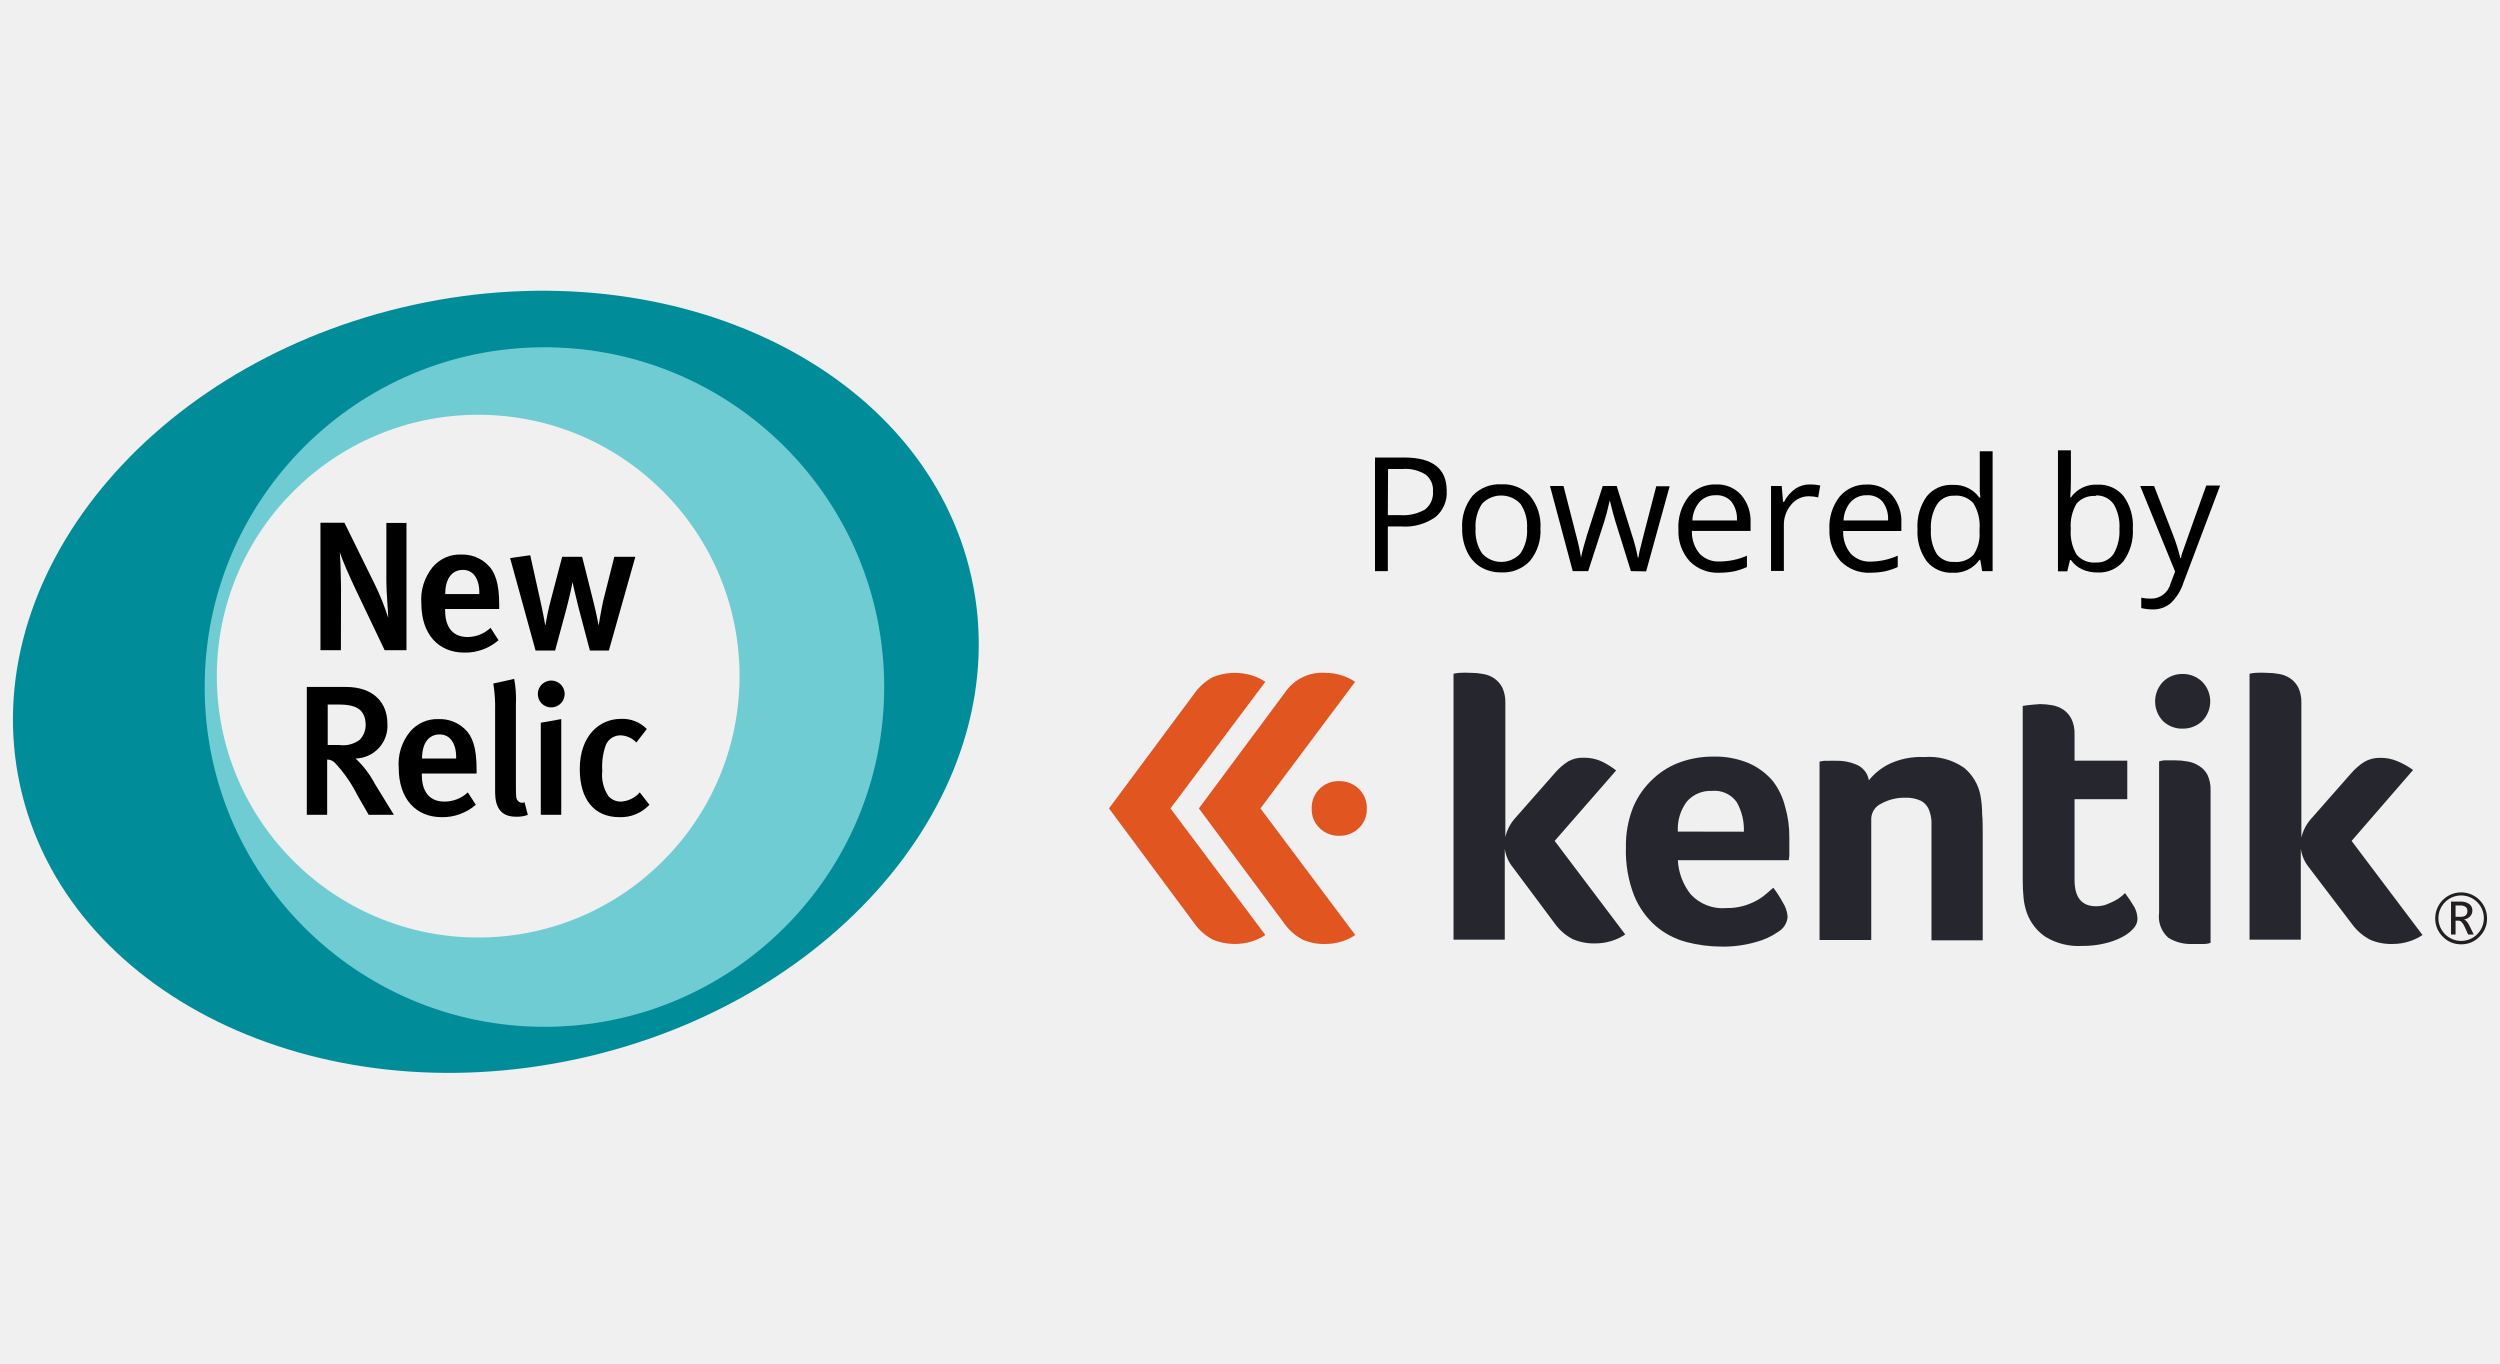
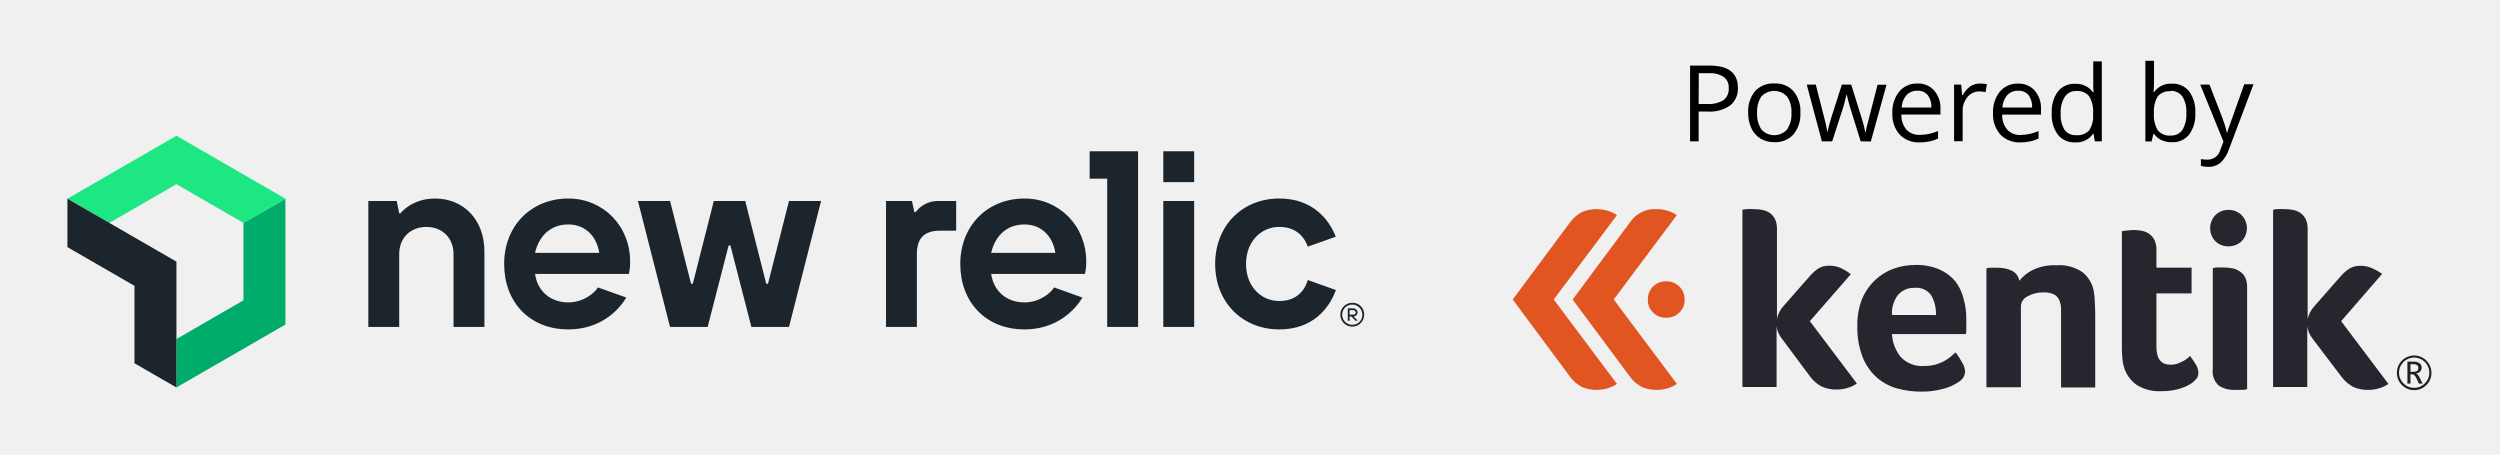
- <svg xmlns="http://www.w3.org/2000/svg" viewBox="0 0 220 120">
+ <svg xmlns="http://www.w3.org/2000/svg" viewBox="0 0 330 60">
  <defs>
-     <style>.cls-1{fill:#26262e;}.cls-2{fill:#e05520;}.cls-3{fill:#231f20;}.cls-4{fill:#008c99;}.cls-5{fill:#70ccd3;}</style>
+     <clipPath id="a">
+       <path fill="#fff" d="M0 0h82.431v16H0z" />
+     </clipPath>
+     <clipPath id="clip-1">
+       <path fill="#fff" d="M0 0h82.431v16H0z" />
+     </clipPath>
+     <linearGradient gradientUnits="userSpaceOnUse" x1="121.91" y1="59.2" x2="121.91" y2="78.526" id="gradient-0">
+       <stop offset="0" style="stop-color: rgba(211, 206, 137, 1)" />
+       <stop offset="1" style="stop-color: rgba(179, 172, 67, 1)" />
+     </linearGradient>
  </defs>
-   <g id="text">
-     <path d="M127.31,43.18a2.79,2.79,0,0,1-1,2.33,4.66,4.66,0,0,1-3,.82h-1.18v3.93H121v-10h2.59Q127.31,40.27,127.31,43.18Zm-5.18,2.15h1.05a3.81,3.81,0,0,0,2.23-.5,1.83,1.83,0,0,0,.69-1.6,1.69,1.69,0,0,0-.65-1.47,3.32,3.32,0,0,0-2-.49h-1.3Z" />
-     <path d="M135.56,46.51a4.12,4.12,0,0,1-.93,2.86,3.22,3.22,0,0,1-2.55,1,3.4,3.4,0,0,1-1.78-.47,3.12,3.12,0,0,1-1.2-1.36,4.57,4.57,0,0,1-.43-2.06,4.16,4.16,0,0,1,.92-2.86,3.24,3.24,0,0,1,2.54-1,3.17,3.17,0,0,1,2.5,1A4.11,4.11,0,0,1,135.56,46.51Zm-5.71,0a3.58,3.58,0,0,0,.57,2.19,2.28,2.28,0,0,0,3.38,0,3.51,3.51,0,0,0,.58-2.19,3.44,3.44,0,0,0-.58-2.17,2.32,2.32,0,0,0-3.39,0A3.57,3.57,0,0,0,129.85,46.51Z" />
-     <path d="M143.52,50.26l-1.37-4.39c-.09-.27-.25-.88-.49-1.84h0c-.18.8-.34,1.42-.48,1.85l-1.42,4.38H138.4l-2-7.49h1.19l1.1,4.3a19.46,19.46,0,0,1,.44,2h0c.05-.26.13-.6.24-1s.21-.74.29-1l1.38-4.3h1.23l1.34,4.3a14.76,14.76,0,0,1,.52,2h.05a7.48,7.48,0,0,1,.15-.76c.08-.35.55-2.18,1.42-5.52h1.18l-2.07,7.49Z" />
-     <path d="M151.32,50.4a3.45,3.45,0,0,1-2.62-1,3.93,3.93,0,0,1-1-2.81,4.31,4.31,0,0,1,.89-2.88A3,3,0,0,1,151,42.63a2.81,2.81,0,0,1,2.23.93,3.53,3.53,0,0,1,.82,2.44v.72h-5.16a2.94,2.94,0,0,0,.67,2,2.28,2.28,0,0,0,1.78.69,6,6,0,0,0,2.39-.51v1a5.86,5.86,0,0,1-1.14.38A6.74,6.74,0,0,1,151.32,50.4ZM151,43.58a1.87,1.87,0,0,0-1.44.59,2.68,2.68,0,0,0-.63,1.63h3.92a2.5,2.5,0,0,0-.48-1.65A1.7,1.7,0,0,0,151,43.58Z" />
-     <path d="M159.29,42.63a4,4,0,0,1,.89.09L160,43.77a3.65,3.65,0,0,0-.82-.1,2,2,0,0,0-1.55.73,2.72,2.72,0,0,0-.65,1.84v4h-1.13V42.77h.94l.12,1.39H157A3.27,3.27,0,0,1,158,43,2.27,2.27,0,0,1,159.29,42.63Z" />
-     <path d="M164.61,50.4a3.45,3.45,0,0,1-2.62-1,3.93,3.93,0,0,1-1-2.81,4.31,4.31,0,0,1,.89-2.88,3,3,0,0,1,2.39-1.07,2.81,2.81,0,0,1,2.23.93,3.53,3.53,0,0,1,.82,2.44v.72H162.2a2.94,2.94,0,0,0,.67,2,2.28,2.28,0,0,0,1.78.69A6,6,0,0,0,167,48.9v1a5.86,5.86,0,0,1-1.14.38A6.74,6.74,0,0,1,164.61,50.4Zm-.31-6.82a1.87,1.87,0,0,0-1.44.59,2.68,2.68,0,0,0-.63,1.63h3.92a2.5,2.5,0,0,0-.48-1.65A1.7,1.7,0,0,0,164.3,43.58Z" />
-     <path d="M174.26,49.26h-.06a2.68,2.68,0,0,1-2.36,1.14,2.77,2.77,0,0,1-2.28-1,4.38,4.38,0,0,1-.82-2.85,4.47,4.47,0,0,1,.82-2.88,2.75,2.75,0,0,1,2.28-1,2.72,2.72,0,0,1,2.34,1.11h.09l-.05-.54,0-.53v-3h1.13V50.26h-.92Zm-2.27.19a2.07,2.07,0,0,0,1.68-.63,3.22,3.22,0,0,0,.53-2v-.24a3.8,3.8,0,0,0-.53-2.28,2,2,0,0,0-1.7-.68,1.72,1.72,0,0,0-1.52.78,3.81,3.81,0,0,0-.53,2.19,3.72,3.72,0,0,0,.52,2.17A1.81,1.81,0,0,0,172,49.45Z" />
-     <path d="M184.58,42.65a2.78,2.78,0,0,1,2.29,1,4.43,4.43,0,0,1,.82,2.86,4.46,4.46,0,0,1-.82,2.87,2.78,2.78,0,0,1-2.29,1,3.27,3.27,0,0,1-1.34-.27,2.53,2.53,0,0,1-1-.83h-.08l-.24,1h-.82V39.63h1.14v2.58q0,.87-.06,1.56h.06A2.68,2.68,0,0,1,184.58,42.65Zm-.16,1a2,2,0,0,0-1.68.66,3.81,3.81,0,0,0-.51,2.25,3.78,3.78,0,0,0,.52,2.26,2,2,0,0,0,1.69.68,1.76,1.76,0,0,0,1.56-.76,3.94,3.94,0,0,0,.51-2.19,3.81,3.81,0,0,0-.51-2.19A1.83,1.83,0,0,0,184.42,43.6Z" />
-     <path d="M188.34,42.77h1.22L191.2,47a17.24,17.24,0,0,1,.67,2.11h.06c0-.23.18-.63.37-1.19s.81-2.29,1.85-5.19h1.22l-3.22,8.53A4.32,4.32,0,0,1,191,53.1a2.39,2.39,0,0,1-1.57.53,4.44,4.44,0,0,1-1-.12V52.6a4.28,4.28,0,0,0,.84.08A1.74,1.74,0,0,0,191,51.37l.41-1.07Z" />
-     <path class="cls-1" d="M142.22,67.8a6.73,6.73,0,0,0-1.31-.81,3.62,3.62,0,0,0-1.54-.31A2.59,2.59,0,0,0,138,67a5.37,5.37,0,0,0-1.15,1l-3.52,4a3.74,3.74,0,0,0-.86,1.66V61.86a3,3,0,0,0-.26-1.34,2.22,2.22,0,0,0-.7-.81,2.4,2.4,0,0,0-1-.4,5.54,5.54,0,0,0-1.07-.1,7.81,7.81,0,0,0-1,0,2.71,2.71,0,0,0-.53.08v23.4h4.51v-8a3.28,3.28,0,0,0,.73,1.66l3.69,4.95a4.48,4.48,0,0,0,1.55,1.34,4.71,4.71,0,0,0,2,.38,4.76,4.76,0,0,0,1.47-.23,4.32,4.32,0,0,0,1.16-.56L136.81,74Z" />
-     <path class="cls-1" d="M156,68.72a5.9,5.9,0,0,0-2.11-1.56,7.61,7.61,0,0,0-3.15-.58,8.55,8.55,0,0,0-2.79.46,6.85,6.85,0,0,0-2.44,1.46A7.25,7.25,0,0,0,143.73,71a9.15,9.15,0,0,0-.65,3.6,10.77,10.77,0,0,0,.73,4.23,7.21,7.21,0,0,0,1.91,2.67,6.8,6.8,0,0,0,2.69,1.4,12.26,12.26,0,0,0,3.07.4,10.3,10.3,0,0,0,3-.39,6.11,6.11,0,0,0,2-.91,1.67,1.67,0,0,0,.83-1.33,2.74,2.74,0,0,0-.43-1.27,9.86,9.86,0,0,0-.83-1.28l-.67.58a4.78,4.78,0,0,1-.86.58,5.55,5.55,0,0,1-1.13.45,5.3,5.3,0,0,1-1.46.18,3.83,3.83,0,0,1-3.15-1.21,5.3,5.3,0,0,1-1.13-3h9.76a3.58,3.58,0,0,0,.05-.45l0-.58c0-.2,0-.39,0-.56v-.47a9.22,9.22,0,0,0-.37-2.65A6.08,6.08,0,0,0,156,68.72Zm-8.35,4.46a4,4,0,0,1,.79-2.64,2.74,2.74,0,0,1,2.2-.94,2.38,2.38,0,0,1,2.2,1,4.89,4.89,0,0,1,.62,2.59Z" />
-     <path class="cls-1" d="M174.28,70a4.15,4.15,0,0,0-1.46-2.45,5.4,5.4,0,0,0-3.48-.93,6.49,6.49,0,0,0-3.15.64,5.3,5.3,0,0,0-1.73,1.41,1.8,1.8,0,0,0-1-1.34,4.23,4.23,0,0,0-1.84-.38,5.93,5.93,0,0,0-.63,0l-.47,0-.4.07v15.7h4.55V72a1.5,1.5,0,0,1,.88-1.28,4.15,4.15,0,0,1,2.11-.52,3,3,0,0,1,1.34.25,1.53,1.53,0,0,1,.7.7,3.29,3.29,0,0,1,.27,1.08c0,.42,0,.87,0,1.36v9.16h4.51V73.38c0-.57,0-1.16-.05-1.76A9.26,9.26,0,0,0,174.28,70Z" />
-     <path class="cls-1" d="M187,78.59a2.8,2.8,0,0,1-.33.3,3.07,3.07,0,0,1-.58.38c-.23.12-.49.23-.76.34a2.84,2.84,0,0,1-.88.14c-1.26,0-1.89-.77-1.89-2.32v-7.1h4.64V66.94h-4.64V64.62a2.92,2.92,0,0,0-.27-1.35,2.22,2.22,0,0,0-.7-.81,2.48,2.48,0,0,0-1-.4,6.34,6.34,0,0,0-1.06-.1L179,62l-.5.05-.5.07V77.5a14.41,14.41,0,0,0,.07,1.46,5.38,5.38,0,0,0,.3,1.39A4.28,4.28,0,0,0,180,82.44a5.55,5.55,0,0,0,3.22.8,8.06,8.06,0,0,0,2-.22,6.2,6.2,0,0,0,1.53-.56,3.41,3.41,0,0,0,1-.76,1.28,1.28,0,0,0,.35-.85,2.36,2.36,0,0,0-.26-1A13.1,13.1,0,0,0,187,78.59Z" />
-     <path class="cls-1" d="M193.5,67.39a2.51,2.51,0,0,0-1-.38,5.51,5.51,0,0,0-1.06-.1c-.36,0-.69,0-1,0A2.71,2.71,0,0,0,190,67V80.32a2.49,2.49,0,0,0,.81,2.2,3.7,3.7,0,0,0,2.11.55c.35,0,.69,0,1,0a1.84,1.84,0,0,0,.61-.1V69.53a3,3,0,0,0-.27-1.34A2,2,0,0,0,193.5,67.39Z" />
-     <path class="cls-1" d="M206.94,74l5.41-6.24A6.45,6.45,0,0,0,211,67a3.62,3.62,0,0,0-1.54-.31,2.64,2.64,0,0,0-1.41.36,5.37,5.37,0,0,0-1.15,1l-3.52,4a3.74,3.74,0,0,0-.86,1.66V61.86a3,3,0,0,0-.26-1.34,2.22,2.22,0,0,0-.7-.81,2.4,2.4,0,0,0-1-.4,5.54,5.54,0,0,0-1.07-.1,7.81,7.81,0,0,0-1,0,2.71,2.71,0,0,0-.53.08v23.4h4.51v-8a3.37,3.37,0,0,0,.73,1.66L207,81.35a4.59,4.59,0,0,0,1.56,1.34,4.65,4.65,0,0,0,2,.38,4.74,4.74,0,0,0,1.46-.23,4.32,4.32,0,0,0,1.16-.56Z" />
-     <path class="cls-1" d="M192.08,59.31a2.38,2.38,0,0,0-1.73.68,2.5,2.5,0,0,0,0,3.47,2.41,2.41,0,0,0,1.73.66,2.45,2.45,0,0,0,1.71-.66,2.47,2.47,0,0,0,0-3.47A2.42,2.42,0,0,0,192.08,59.31Z" />
-     <path class="cls-2" d="M119.57,69.41a2.41,2.41,0,0,0-1.71-.67,2.34,2.34,0,0,0-2.43,2.42,2.27,2.27,0,0,0,.7,1.72,2.38,2.38,0,0,0,1.73.67,2.41,2.41,0,0,0,1.71-.67,2.25,2.25,0,0,0,.71-1.72A2.34,2.34,0,0,0,119.57,69.41Z" />
-     <path class="cls-2" d="M110.92,71.14,119.25,60a4.48,4.48,0,0,0-1.16-.56,4.7,4.7,0,0,0-1.46-.23,3.94,3.94,0,0,0-3.55,1.73l-7.58,10.2,7.58,10.21a4.59,4.59,0,0,0,1.56,1.34,4.65,4.65,0,0,0,2,.38,4.7,4.7,0,0,0,1.46-.23,4.18,4.18,0,0,0,1.16-.56Z" />
-     <path class="cls-2" d="M111.35,60a4.55,4.55,0,0,0-1.17-.56,5.11,5.11,0,0,0-3.45.15,4.63,4.63,0,0,0-1.56,1.35l-7.58,10.2,7.58,10.21a4.59,4.59,0,0,0,1.56,1.34,5.11,5.11,0,0,0,3.45.15,4.39,4.39,0,0,0,1.17-.56L103,71.14Z" />
-     <path class="cls-3" d="M216.58,83.1a2.17,2.17,0,0,1-1.61-.67,2.19,2.19,0,0,1-.67-1.62,2.28,2.28,0,0,1,4.56,0,2.19,2.19,0,0,1-.67,1.62A2.17,2.17,0,0,1,216.58,83.1Zm0-4.3a2,2,0,0,0-2,2,2,2,0,0,0,2,2,2,2,0,0,0,2-2,2,2,0,0,0-2-2Zm1.11,3.44h-.49l-.32-.7c-.16-.34-.33-.52-.52-.52h-.27v1.22h-.4v-2.9h.82a1.27,1.27,0,0,1,.78.21.7.7,0,0,1,.28.58.73.73,0,0,1-.2.51,1,1,0,0,1-.54.28h0q.24.06.48.54Zm-1.6-2.56v1h.44c.4,0,.6-.17.6-.5a.42.42,0,0,0-.16-.38.87.87,0,0,0-.51-.12Z" />
-     <g id="Vert_RGB">
-       <g id="outlines">
-         <path class="cls-4" d="M85.51,50.9c-4-18.33-26-29.11-49.09-24.08S-2.22,50.78,1.76,69.1s26,29.11,49.09,24.08S89.49,69.22,85.51,50.9Zm-43.43,32A23.37,23.37,0,1,1,65.45,59.51,23.36,23.36,0,0,1,42.08,82.88Z" />
-         <path class="cls-5" d="M47.91,30.56a29.9,29.9,0,1,0,29.9,29.9A29.9,29.9,0,0,0,47.91,30.56ZM42.08,82.5a23,23,0,1,1,23-23A23,23,0,0,1,42.08,82.5Z" />
-         <path d="M33.85,57.22l-2.52-5.28c-.6-1.26-1.21-2.67-1.43-3.34l0,0c.08,1,.09,2.13.11,3.12L30,57.22H28.2V46h2.11L33,51.46a21.69,21.69,0,0,1,1.16,2.9l0,0c0-.57-.16-2.18-.16-3.2l0-5.14h1.77V57.22Z" />
-         <path d="M39.17,53.59v.13c0,1.14.42,2.34,2,2.34a3,3,0,0,0,2-.81l.7,1.09a4.46,4.46,0,0,1-3,1.09c-2.33,0-3.79-1.67-3.79-4.31a4.49,4.49,0,0,1,1-3.22,3.12,3.12,0,0,1,2.52-1.1,3.16,3.16,0,0,1,2.25.84c.72.65,1.08,1.66,1.08,3.58v.37Zm1.58-3.44c-1,0-1.57.79-1.57,2.13h3C42.22,50.94,41.64,50.15,40.75,50.15Z" />
-         <path d="M53.58,57.25H51.91l-1-3.79c-.26-1-.53-2.24-.53-2.24h0s-.13.81-.53,2.33l-1,3.7H47.13l-2.24-8.14,1.77-.25.89,4c.23,1,.43,2.16.43,2.16H48a21.82,21.82,0,0,1,.47-2.21l1-3.81h1.76l.93,3.71c.34,1.33.52,2.34.52,2.34h0s.2-1.25.41-2.21L54.06,49h1.85Z" />
-         <path d="M32.44,71.7l-1-1.74a12,12,0,0,0-1.92-2.78.93.93,0,0,0-.73-.34V71.7H27V60.45h3.43c2.52,0,3.66,1.46,3.66,3.22a2.87,2.87,0,0,1-2.8,3.08A8.42,8.42,0,0,1,33,69l1.66,2.7ZM29.84,62h-1v3.56h1a2.44,2.44,0,0,0,1.83-.47,1.9,1.9,0,0,0,.51-1.37C32.12,62.54,31.5,62,29.84,62Z" />
-         <path d="M37.12,68.07v.13c0,1.14.43,2.34,2,2.34a3,3,0,0,0,2.05-.81l.7,1.09a4.44,4.44,0,0,1-3,1.09c-2.32,0-3.78-1.68-3.78-4.31a4.46,4.46,0,0,1,1-3.22,3.14,3.14,0,0,1,2.52-1.1,3.2,3.2,0,0,1,2.26.84c.71.65,1.07,1.66,1.07,3.58v.37Zm1.58-3.44c-1,0-1.56.79-1.56,2.12h3C40.18,65.42,39.59,64.63,38.7,64.63Z" />
-         <path d="M45.38,71.87c-1.81,0-1.81-1.62-1.81-2.32v-7a12.74,12.74,0,0,0-.16-2.4l1.84-.41A10,10,0,0,1,45.4,62v7c0,1.1,0,1.28.17,1.47a.5.5,0,0,0,.59.13l.29,1.11A2.76,2.76,0,0,1,45.38,71.87Z" />
-         <path d="M48.48,62.25a1.16,1.16,0,0,1-1.15-1.18,1.18,1.18,0,1,1,1.15,1.18Zm-.89,9.45V63.6l1.8-.32V71.7Z" />
-         <path d="M54.51,71.91c-2.24,0-3.49-1.58-3.49-4.23,0-3,1.79-4.42,3.62-4.42a3,3,0,0,1,2.28.89L56,65.34a2,2,0,0,0-1.38-.63,1.39,1.39,0,0,0-1.3.83A5.59,5.59,0,0,0,53,67.83a3.33,3.33,0,0,0,.55,2.24,1.45,1.45,0,0,0,1.09.47,2.36,2.36,0,0,0,1.66-.81l.85,1.09A3.43,3.43,0,0,1,54.51,71.91Z" />
-       </g>
+   <g id="text" transform="matrix(1, 0, 0, 1, 67.08939, -32.60482)">
+     <path d="M 162.31 44.18 C 162.369 45.072 161.997 45.938 161.31 46.51 C 160.433 47.119 159.374 47.408 158.31 47.33 L 157.13 47.33 L 157.13 51.26 L 156 51.26 L 156 41.26 L 158.59 41.26 C 161.07 41.267 162.31 42.24 162.31 44.18 Z M 157.13 46.33 L 158.18 46.33 C 158.957 46.395 159.735 46.221 160.41 45.83 C 160.895 45.447 161.155 44.846 161.1 44.23 C 161.145 43.662 160.901 43.109 160.45 42.76 C 159.852 42.389 159.152 42.217 158.45 42.27 L 157.15 42.27 L 157.13 46.33 Z" />
+     <path d="M 170.56 47.51 C 170.621 48.546 170.289 49.568 169.63 50.37 C 168.971 51.066 168.036 51.433 167.08 51.37 C 166.455 51.38 165.839 51.217 165.3 50.9 C 164.774 50.575 164.357 50.102 164.1 49.54 C 163.798 48.896 163.651 48.191 163.67 47.48 C 163.61 46.445 163.938 45.425 164.59 44.62 C 165.248 43.929 166.177 43.563 167.13 43.62 C 168.071 43.565 168.987 43.932 169.63 44.62 C 170.297 45.429 170.63 46.463 170.56 47.51 Z M 164.85 47.51 C 164.798 48.282 164.998 49.051 165.42 49.7 C 166.325 50.699 167.895 50.699 168.8 49.7 C 169.23 49.054 169.434 48.284 169.38 47.51 C 169.435 46.742 169.231 45.978 168.8 45.34 C 167.883 44.359 166.327 44.359 165.41 45.34 C 164.995 45.984 164.799 46.745 164.85 47.51 Z" />
+     <path d="M 178.52 51.26 L 177.15 46.87 C 177.06 46.6 176.9 45.99 176.66 45.03 C 176.48 45.83 176.32 46.45 176.18 46.88 L 174.76 51.26 L 173.4 51.26 L 171.4 43.77 L 172.59 43.77 L 173.69 48.07 C 173.872 48.728 174.019 49.396 174.13 50.07 C 174.18 49.81 174.26 49.47 174.37 49.07 C 174.48 48.67 174.58 48.33 174.66 48.07 L 176.04 43.77 L 177.27 43.77 L 178.61 48.07 C 178.83 48.724 179.004 49.392 179.13 50.07 L 179.18 50.07 C 179.217 49.814 179.267 49.561 179.33 49.31 C 179.41 48.96 179.88 47.13 180.75 43.79 L 181.93 43.79 L 179.86 51.28 L 178.52 51.26 Z" />
+     <path d="M 186.32 51.4 C 185.344 51.453 184.392 51.089 183.7 50.4 C 183.01 49.631 182.651 48.622 182.7 47.59 C 182.64 46.554 182.956 45.532 183.59 44.71 C 184.183 43.997 185.073 43.598 186 43.63 C 186.845 43.588 187.665 43.93 188.23 44.56 C 188.801 45.241 189.094 46.112 189.05 47 L 189.05 47.72 L 183.89 47.72 C 183.858 48.447 184.097 49.159 184.56 49.72 C 185.024 50.199 185.674 50.451 186.34 50.41 C 187.163 50.406 187.977 50.232 188.73 49.9 L 188.73 50.9 C 188.364 51.065 187.982 51.193 187.59 51.28 C 187.171 51.36 186.746 51.4 186.32 51.4 Z M 186 44.58 C 185.457 44.558 184.931 44.773 184.56 45.17 C 184.174 45.628 183.952 46.202 183.93 46.8 L 187.85 46.8 C 187.89 46.211 187.72 45.626 187.37 45.15 C 187.025 44.76 186.52 44.55 186 44.58 Z" />
+     <path d="M 194.29 43.63 C 194.589 43.627 194.888 43.657 195.18 43.72 L 195 44.77 C 194.731 44.706 194.456 44.672 194.18 44.67 C 193.58 44.669 193.011 44.936 192.63 45.4 C 192.193 45.912 191.962 46.567 191.98 47.24 L 191.98 51.24 L 190.85 51.24 L 190.85 43.77 L 191.79 43.77 L 191.91 45.16 L 192 45.16 C 192.237 44.7 192.58 44.302 193 44 C 193.383 43.749 193.833 43.621 194.29 43.63 Z" />
+     <path d="M 199.61 51.4 C 198.634 51.453 197.682 51.089 196.99 50.4 C 196.3 49.631 195.941 48.622 195.99 47.59 C 195.93 46.554 196.246 45.532 196.88 44.71 C 197.471 44.006 198.352 43.612 199.27 43.64 C 200.115 43.598 200.935 43.94 201.5 44.57 C 202.071 45.251 202.364 46.122 202.32 47.01 L 202.32 47.73 L 197.2 47.73 C 197.168 48.457 197.407 49.169 197.87 49.73 C 198.334 50.209 198.984 50.461 199.65 50.42 C 200.46 50.407 201.26 50.23 202 49.9 L 202 50.9 C 201.634 51.065 201.252 51.193 200.86 51.28 C 200.448 51.359 200.029 51.399 199.61 51.4 Z M 199.3 44.58 C 198.757 44.558 198.231 44.773 197.86 45.17 C 197.474 45.628 197.252 46.202 197.23 46.8 L 201.15 46.8 C 201.19 46.211 201.02 45.626 200.67 45.15 C 200.325 44.76 199.82 44.55 199.3 44.58 Z" />
+     <path d="M 209.26 50.26 L 209.2 50.26 C 208.665 51.025 207.771 51.457 206.84 51.4 C 205.965 51.446 205.119 51.075 204.56 50.4 C 203.964 49.574 203.674 48.566 203.74 47.55 C 203.674 46.524 203.964 45.507 204.56 44.67 C 205.117 43.992 205.964 43.621 206.84 43.67 C 207.757 43.621 208.638 44.039 209.18 44.78 L 209.27 44.78 L 209.22 44.24 L 209.22 43.71 L 209.22 40.71 L 210.35 40.71 L 210.35 51.26 L 209.43 51.26 L 209.26 50.26 Z M 206.99 50.45 C 207.617 50.506 208.235 50.274 208.67 49.82 C 209.062 49.23 209.248 48.527 209.2 47.82 L 209.2 47.58 C 209.268 46.783 209.082 45.985 208.67 45.3 C 208.246 44.812 207.613 44.559 206.97 44.62 C 206.361 44.592 205.783 44.889 205.45 45.4 C 205.057 46.06 204.872 46.823 204.92 47.59 C 204.867 48.35 205.049 49.107 205.44 49.76 C 205.812 50.236 206.397 50.495 207 50.45 L 206.99 50.45 Z" />
+     <path d="M 219.58 43.65 C 220.459 43.602 221.308 43.973 221.87 44.65 C 222.465 45.48 222.755 46.491 222.69 47.51 C 222.754 48.532 222.465 49.546 221.87 50.38 C 221.308 51.057 220.459 51.428 219.58 51.38 C 219.119 51.385 218.663 51.293 218.24 51.11 C 217.84 50.925 217.495 50.639 217.24 50.28 L 217.16 50.28 L 216.92 51.28 L 216.1 51.28 L 216.1 40.63 L 217.24 40.63 L 217.24 43.21 C 217.24 43.79 217.22 44.31 217.18 44.77 L 217.24 44.77 C 217.775 44.019 218.659 43.596 219.58 43.65 Z M 219.42 44.65 C 218.787 44.59 218.163 44.835 217.74 45.31 C 217.342 45.989 217.163 46.775 217.23 47.56 C 217.162 48.349 217.344 49.14 217.75 49.82 C 218.171 50.305 218.8 50.558 219.44 50.5 C 220.057 50.538 220.65 50.25 221 49.74 C 221.379 49.075 221.556 48.314 221.51 47.55 C 221.564 46.785 221.386 46.022 221 45.36 C 220.637 44.854 220.042 44.568 219.42 44.6 L 219.42 44.65 Z" />
+     <path d="M 223.34 43.77 L 224.56 43.77 L 226.2 48 C 226.468 48.688 226.692 49.393 226.87 50.11 L 226.93 50.11 C 226.93 49.88 227.11 49.48 227.3 48.92 C 227.49 48.36 228.11 46.63 229.15 43.73 L 230.37 43.73 L 227.15 52.26 C 226.929 52.961 226.534 53.594 226 54.1 C 225.557 54.458 225 54.646 224.43 54.63 C 224.093 54.628 223.758 54.588 223.43 54.51 L 223.43 53.6 C 223.707 53.654 223.988 53.681 224.27 53.68 C 225.082 53.7 225.8 53.157 226 52.37 L 226.41 51.3 L 223.34 43.77 Z" />
+     <path class="cls-1" d="M 177.22 68.8 C 176.816 68.481 176.376 68.209 175.91 67.99 C 175.426 67.775 174.9 67.669 174.37 67.68 C 173.893 67.658 173.418 67.769 173 68 C 172.571 68.277 172.184 68.614 171.85 69 L 168.33 73 C 167.907 73.472 167.612 74.043 167.47 74.66 L 167.47 62.86 C 167.487 62.399 167.398 61.941 167.21 61.52 C 167.046 61.197 166.806 60.919 166.51 60.71 C 166.211 60.503 165.869 60.366 165.51 60.31 C 165.157 60.242 164.799 60.209 164.44 60.21 C 164.107 60.189 163.773 60.189 163.44 60.21 C 163.261 60.219 163.084 60.246 162.91 60.29 L 162.91 83.69 L 167.42 83.69 L 167.42 75.69 C 167.502 76.301 167.756 76.876 168.15 77.35 L 171.84 82.3 C 172.246 82.86 172.777 83.319 173.39 83.64 C 174.021 83.911 174.704 84.041 175.39 84.02 C 175.889 84.021 176.385 83.943 176.86 83.79 C 177.272 83.662 177.663 83.474 178.02 83.23 L 171.81 75 L 177.22 68.8 Z" style="fill: rgb(38, 38, 46);" />
+     <path class="cls-1" d="M 191 69.72 C 190.423 69.048 189.702 68.515 188.89 68.16 C 187.893 67.745 186.819 67.548 185.74 67.58 C 184.791 67.577 183.848 67.733 182.95 68.04 C 182.043 68.351 181.212 68.848 180.51 69.5 C 179.745 70.197 179.138 71.049 178.73 72 C 178.273 73.144 178.052 74.368 178.08 75.6 C 178.037 77.045 178.285 78.483 178.81 79.83 C 179.233 80.855 179.886 81.769 180.72 82.5 C 181.5 83.163 182.419 83.642 183.41 83.9 C 184.412 84.163 185.444 84.297 186.48 84.3 C 187.494 84.318 188.505 84.187 189.48 83.91 C 190.196 83.73 190.874 83.422 191.48 83 C 191.96 82.722 192.272 82.224 192.31 81.67 C 192.274 81.218 192.126 80.781 191.88 80.4 C 191.637 79.953 191.359 79.525 191.05 79.12 L 190.38 79.7 C 190.115 79.924 189.827 80.118 189.52 80.28 C 189.161 80.471 188.782 80.622 188.39 80.73 C 187.914 80.858 187.423 80.918 186.93 80.91 C 185.749 81.016 184.586 80.569 183.78 79.7 C 183.103 78.841 182.708 77.793 182.65 76.7 L 192.41 76.7 C 192.436 76.551 192.453 76.401 192.46 76.25 L 192.46 75.67 C 192.46 75.47 192.46 75.28 192.46 75.11 L 192.46 74.64 C 192.466 73.743 192.342 72.851 192.09 71.99 C 191.889 71.166 191.518 70.392 191 69.72 Z M 182.65 74.18 C 182.592 73.234 182.872 72.299 183.44 71.54 C 183.991 70.906 184.801 70.56 185.64 70.6 C 186.501 70.509 187.343 70.891 187.84 71.6 C 188.282 72.389 188.497 73.286 188.46 74.19 L 182.65 74.18 Z" style="fill: rgb(38, 38, 46);" />
+     <path class="cls-1" d="M 209.28 71 C 209.098 70.036 208.581 69.169 207.82 68.55 C 206.801 67.851 205.572 67.523 204.34 67.62 C 203.253 67.566 202.17 67.786 201.19 68.26 C 200.52 68.602 199.93 69.083 199.46 69.67 C 199.367 69.086 198.993 68.585 198.46 68.33 C 197.883 68.067 197.254 67.937 196.62 67.95 C 196.41 67.939 196.2 67.939 195.99 67.95 L 195.52 67.95 L 195.12 68.02 L 195.12 83.72 L 199.67 83.72 L 199.67 73 C 199.702 72.443 200.041 71.95 200.55 71.72 C 201.195 71.362 201.923 71.183 202.66 71.2 C 203.12 71.179 203.578 71.265 204 71.45 C 204.304 71.599 204.551 71.846 204.7 72.15 C 204.851 72.492 204.942 72.857 204.97 73.23 C 204.97 73.65 204.97 74.1 204.97 74.59 L 204.97 83.75 L 209.48 83.75 L 209.48 74.38 C 209.48 73.81 209.48 73.22 209.43 72.62 C 209.428 72.077 209.377 71.535 209.28 71 Z" style="fill: rgb(38, 38, 46);" />
+     <path class="cls-1" d="M 222 79.59 C 221.898 79.699 221.788 79.799 221.67 79.89 C 221.492 80.038 221.297 80.166 221.09 80.27 C 220.86 80.39 220.6 80.5 220.33 80.61 C 220.046 80.703 219.749 80.75 219.45 80.75 C 218.19 80.75 217.56 79.98 217.56 78.43 L 217.56 71.33 L 222.2 71.33 L 222.2 67.94 L 217.56 67.94 L 217.56 65.62 C 217.579 65.155 217.486 64.692 217.29 64.27 C 217.126 63.947 216.886 63.669 216.59 63.46 C 216.29 63.255 215.949 63.118 215.59 63.06 C 215.24 62.997 214.886 62.964 214.53 62.96 L 214 63 L 213.5 63.05 L 213 63.12 L 213 78.5 C 212.999 78.988 213.022 79.475 213.07 79.96 C 213.108 80.435 213.209 80.902 213.37 81.35 C 213.679 82.202 214.249 82.933 215 83.44 C 215.967 84.029 217.09 84.308 218.22 84.24 C 218.893 84.25 219.565 84.177 220.22 84.02 C 220.752 83.901 221.267 83.713 221.75 83.46 C 222.128 83.271 222.467 83.013 222.75 82.7 C 222.968 82.47 223.093 82.167 223.1 81.85 C 223.088 81.502 222.999 81.16 222.84 80.85 C 222.585 80.414 222.304 79.993 222 79.59 Z" style="fill: rgb(38, 38, 46);" />
+     <path class="cls-1" d="M 228.5 68.39 C 228.198 68.193 227.857 68.063 227.5 68.01 C 227.151 67.943 226.796 67.909 226.44 67.91 C 226.08 67.91 225.75 67.91 225.44 67.91 C 225.291 67.928 225.144 67.958 225 68 L 225 81.32 C 224.886 82.143 225.19 82.968 225.81 83.52 C 226.442 83.911 227.177 84.103 227.92 84.07 C 228.27 84.07 228.61 84.07 228.92 84.07 C 229.128 84.071 229.334 84.037 229.53 83.97 L 229.53 70.53 C 229.544 70.069 229.452 69.61 229.26 69.19 C 229.087 68.857 228.823 68.58 228.5 68.39 Z" style="fill: rgb(38, 38, 46);" />
+     <path class="cls-1" d="M 241.94 75 L 247.35 68.76 C 246.932 68.453 246.479 68.198 246 68 C 245.516 67.785 244.99 67.679 244.46 67.69 C 243.966 67.676 243.477 67.8 243.05 68.05 C 242.621 68.327 242.234 68.664 241.9 69.05 L 238.38 73.05 C 237.957 73.522 237.662 74.093 237.52 74.71 L 237.52 62.86 C 237.537 62.399 237.448 61.941 237.26 61.52 C 237.096 61.197 236.856 60.919 236.56 60.71 C 236.261 60.503 235.919 60.366 235.56 60.31 C 235.207 60.242 234.849 60.209 234.49 60.21 C 234.157 60.189 233.823 60.189 233.49 60.21 C 233.311 60.219 233.134 60.246 232.96 60.29 L 232.96 83.69 L 237.47 83.69 L 237.47 75.69 C 237.557 76.3 237.81 76.874 238.2 77.35 L 242 82.35 C 242.412 82.909 242.945 83.367 243.56 83.69 C 244.19 83.963 244.873 84.093 245.56 84.07 C 246.056 84.07 246.548 83.993 247.02 83.84 C 247.432 83.712 247.823 83.524 248.18 83.28 L 241.94 75 Z" style="fill: rgb(38, 38, 46);" />
+     <path class="cls-1" d="M 227.08 60.31 C 226.435 60.293 225.811 60.538 225.35 60.99 C 224.417 61.958 224.417 63.492 225.35 64.46 C 225.816 64.902 226.438 65.139 227.08 65.12 C 227.714 65.13 228.327 64.893 228.79 64.46 C 229.739 63.498 229.739 61.952 228.79 60.99 C 228.332 60.547 227.717 60.303 227.08 60.31 Z" style="fill: rgb(38, 38, 46);" />
+     <path class="cls-2" d="M 154.57 70.41 C 154.111 69.97 153.496 69.729 152.86 69.74 C 151.501 69.687 150.382 70.8 150.43 72.16 C 150.407 72.807 150.662 73.433 151.13 73.88 C 151.592 74.328 152.216 74.57 152.86 74.55 C 153.496 74.561 154.111 74.32 154.57 73.88 C 155.044 73.436 155.303 72.809 155.28 72.16 C 155.3 71.503 155.042 70.868 154.57 70.41 Z" style="fill: rgb(224, 85, 32);" />
+     <path class="cls-2" d="M 145.92 72.14 L 154.25 61 C 153.892 60.758 153.502 60.57 153.09 60.44 C 152.619 60.287 152.126 60.209 151.63 60.21 C 150.222 60.109 148.868 60.769 148.08 61.94 L 140.5 72.14 L 148.08 82.35 C 148.492 82.909 149.025 83.367 149.64 83.69 C 150.27 83.963 150.953 84.093 151.64 84.07 C 152.136 84.071 152.629 83.993 153.1 83.84 C 153.513 83.714 153.905 83.525 154.26 83.28 L 145.92 72.14 Z" style="fill: rgb(224, 85, 32);" />
+     <path class="cls-2" d="M 146.35 61 C 145.989 60.758 145.595 60.57 145.18 60.44 C 144.047 60.088 142.828 60.141 141.73 60.59 C 141.115 60.917 140.582 61.378 140.17 61.94 L 132.59 72.14 L 140.17 82.35 C 140.582 82.909 141.115 83.367 141.73 83.69 C 142.828 84.139 144.047 84.192 145.18 83.84 C 145.596 83.712 145.99 83.524 146.35 83.28 L 138 72.14 L 146.35 61 Z" style="fill: rgb(224, 85, 32);" />
+     <path class="cls-3" d="M 251.58 84.1 C 250.973 84.112 250.389 83.869 249.97 83.43 C 249.531 83.007 249.288 82.42 249.3 81.81 C 249.3 80.055 251.2 78.958 252.72 79.835 C 253.425 80.243 253.86 80.995 253.86 81.81 C 253.872 82.42 253.629 83.007 253.19 83.43 C 252.771 83.869 252.187 84.112 251.58 84.1 Z M 251.58 79.8 C 250.475 79.8 249.58 80.695 249.58 81.8 C 249.58 82.905 250.475 83.8 251.58 83.8 C 252.685 83.8 253.58 82.905 253.58 81.8 C 253.58 80.695 252.685 79.8 251.58 79.8 Z M 252.69 83.24 L 252.2 83.24 L 251.88 82.54 C 251.72 82.2 251.55 82.02 251.36 82.02 L 251.09 82.02 L 251.09 83.24 L 250.69 83.24 L 250.69 80.34 L 251.51 80.34 C 251.786 80.323 252.06 80.397 252.29 80.55 C 252.472 80.686 252.576 80.903 252.57 81.13 C 252.572 81.32 252.5 81.502 252.37 81.64 C 252.223 81.787 252.035 81.885 251.83 81.92 C 251.99 81.96 252.15 82.14 252.31 82.46 L 252.69 83.24 Z M 251.09 80.68 L 251.09 81.68 L 251.53 81.68 C 251.93 81.68 252.13 81.51 252.13 81.18 C 252.147 81.034 252.086 80.89 251.97 80.8 C 251.816 80.709 251.638 80.667 251.46 80.68 L 251.09 80.68 Z" style="fill: rgb(35, 31, 32);" />
+     <g clip-path="url(#clip-1)" transform="matrix(2.076555, 0, 0, 2.076555, -58.19144, 50.52512)" style="">
+       <path d="M11.191 5.539v4.922l-4.262 2.462V16l6.928-4V4l-2.666 1.539Z" fill="#00AC69" />
+       <path d="m6.929 3.078 4.262 2.46L13.857 4 6.93 0 0 4l2.665 1.539L6.93 3.078Z" fill="#1CE783" />
+       <path d="M4.263 9.54v4.922L6.93 16V8L0 4v3.078l4.263 2.461ZM23.367 3.989c-1.491 0-2.198.942-2.198.942h-.078l-.156-.785h-1.807v8.007h1.963v-4.63c0-1.02.704-1.727 1.727-1.727 1.022 0 1.727.705 1.727 1.727v4.63h1.963V7.364c0-2.04-1.335-3.375-3.14-3.375ZM44.534 9.406h-.113l-1.335-5.26H41.09l-1.335 5.26h-.112l-1.335-5.26h-2.041l2.04 8.007h2.391l1.334-5.181h.112l1.335 5.181h2.39l2.04-8.007h-2.04l-1.335 5.26ZM53.92 4.852h-.08l-.156-.704h-1.649v8.006h1.963v-4.63c0-1.02.47-1.491 1.491-1.491h1.007V4.147h-1.168a1.767 1.767 0 0 0-1.409.705ZM60.839 3.989c-2.355 0-4.082 1.727-4.082 4.16 0 2.434 1.63 4.161 4.082 4.161 1.985 0 3.181-1.168 3.68-2.028l-1.802-.642c-.178.326-.897.953-1.878.953-1.145 0-1.962-.716-2.119-1.811h5.965c.056-.258.082-.522.079-.786 0-2.28-1.727-4.007-3.925-4.007ZM58.72 7.443c.236-1.02.942-1.806 2.119-1.806 1.1 0 1.805.785 1.962 1.806H58.72ZM31.845 3.989c-2.355 0-4.082 1.727-4.082 4.16 0 2.434 1.626 4.161 4.082 4.161 1.986 0 3.18-1.168 3.679-2.028l-1.802-.642c-.178.326-.896.953-1.877.953-1.144 0-1.963-.716-2.12-1.811h5.967a3.57 3.57 0 0 0 .078-.786c0-2.28-1.727-4.007-3.925-4.007Zm-2.12 3.454c.236-1.02.942-1.806 2.12-1.806 1.1 0 1.806.785 1.963 1.806h-4.083ZM71.625.984h-1.963v1.963h1.963V.984ZM77.041 10.505c-1.178 0-2.12-.942-2.12-2.356 0-1.413.942-2.355 2.12-2.355 1.178 0 1.649.785 1.806 1.256l1.777-.632c-.43-1.118-1.488-2.43-3.583-2.43-2.355 0-4.082 1.728-4.082 4.161 0 2.434 1.727 4.161 4.082 4.161 2.114 0 3.17-1.332 3.593-2.504l-1.787-.636c-.157.55-.628 1.335-1.806 1.335ZM64.981 2.729h1.115v9.424h1.962V.984h-3.077V2.73ZM71.625 4.146h-1.963v8.007h1.963V4.146ZM81.685 10.617a.758.758 0 1 0 .746.757.732.732 0 0 0-.746-.757Zm0 1.398a.641.641 0 1 1 .63-.64.617.617 0 0 1-.63.636v.004Z" fill="#1D252C" />
+       <path d="M82.01 11.234a.266.266 0 0 0-.284-.263h-.336v.789h.116v-.274h.105l.273.274h.144l-.273-.274a.255.255 0 0 0 .255-.252Zm-.503.136v-.284h.22a.149.149 0 0 1 .117.037.152.152 0 0 1 .051.111c0 .084-.053.136-.169.136h-.22Z" fill="#1D252C" />
    </g>
  </g>
+   <g clip-path="url(#a)" transform="matrix(1, 0, 0, 1, 159.7376, 175.4789)" />
</svg>
